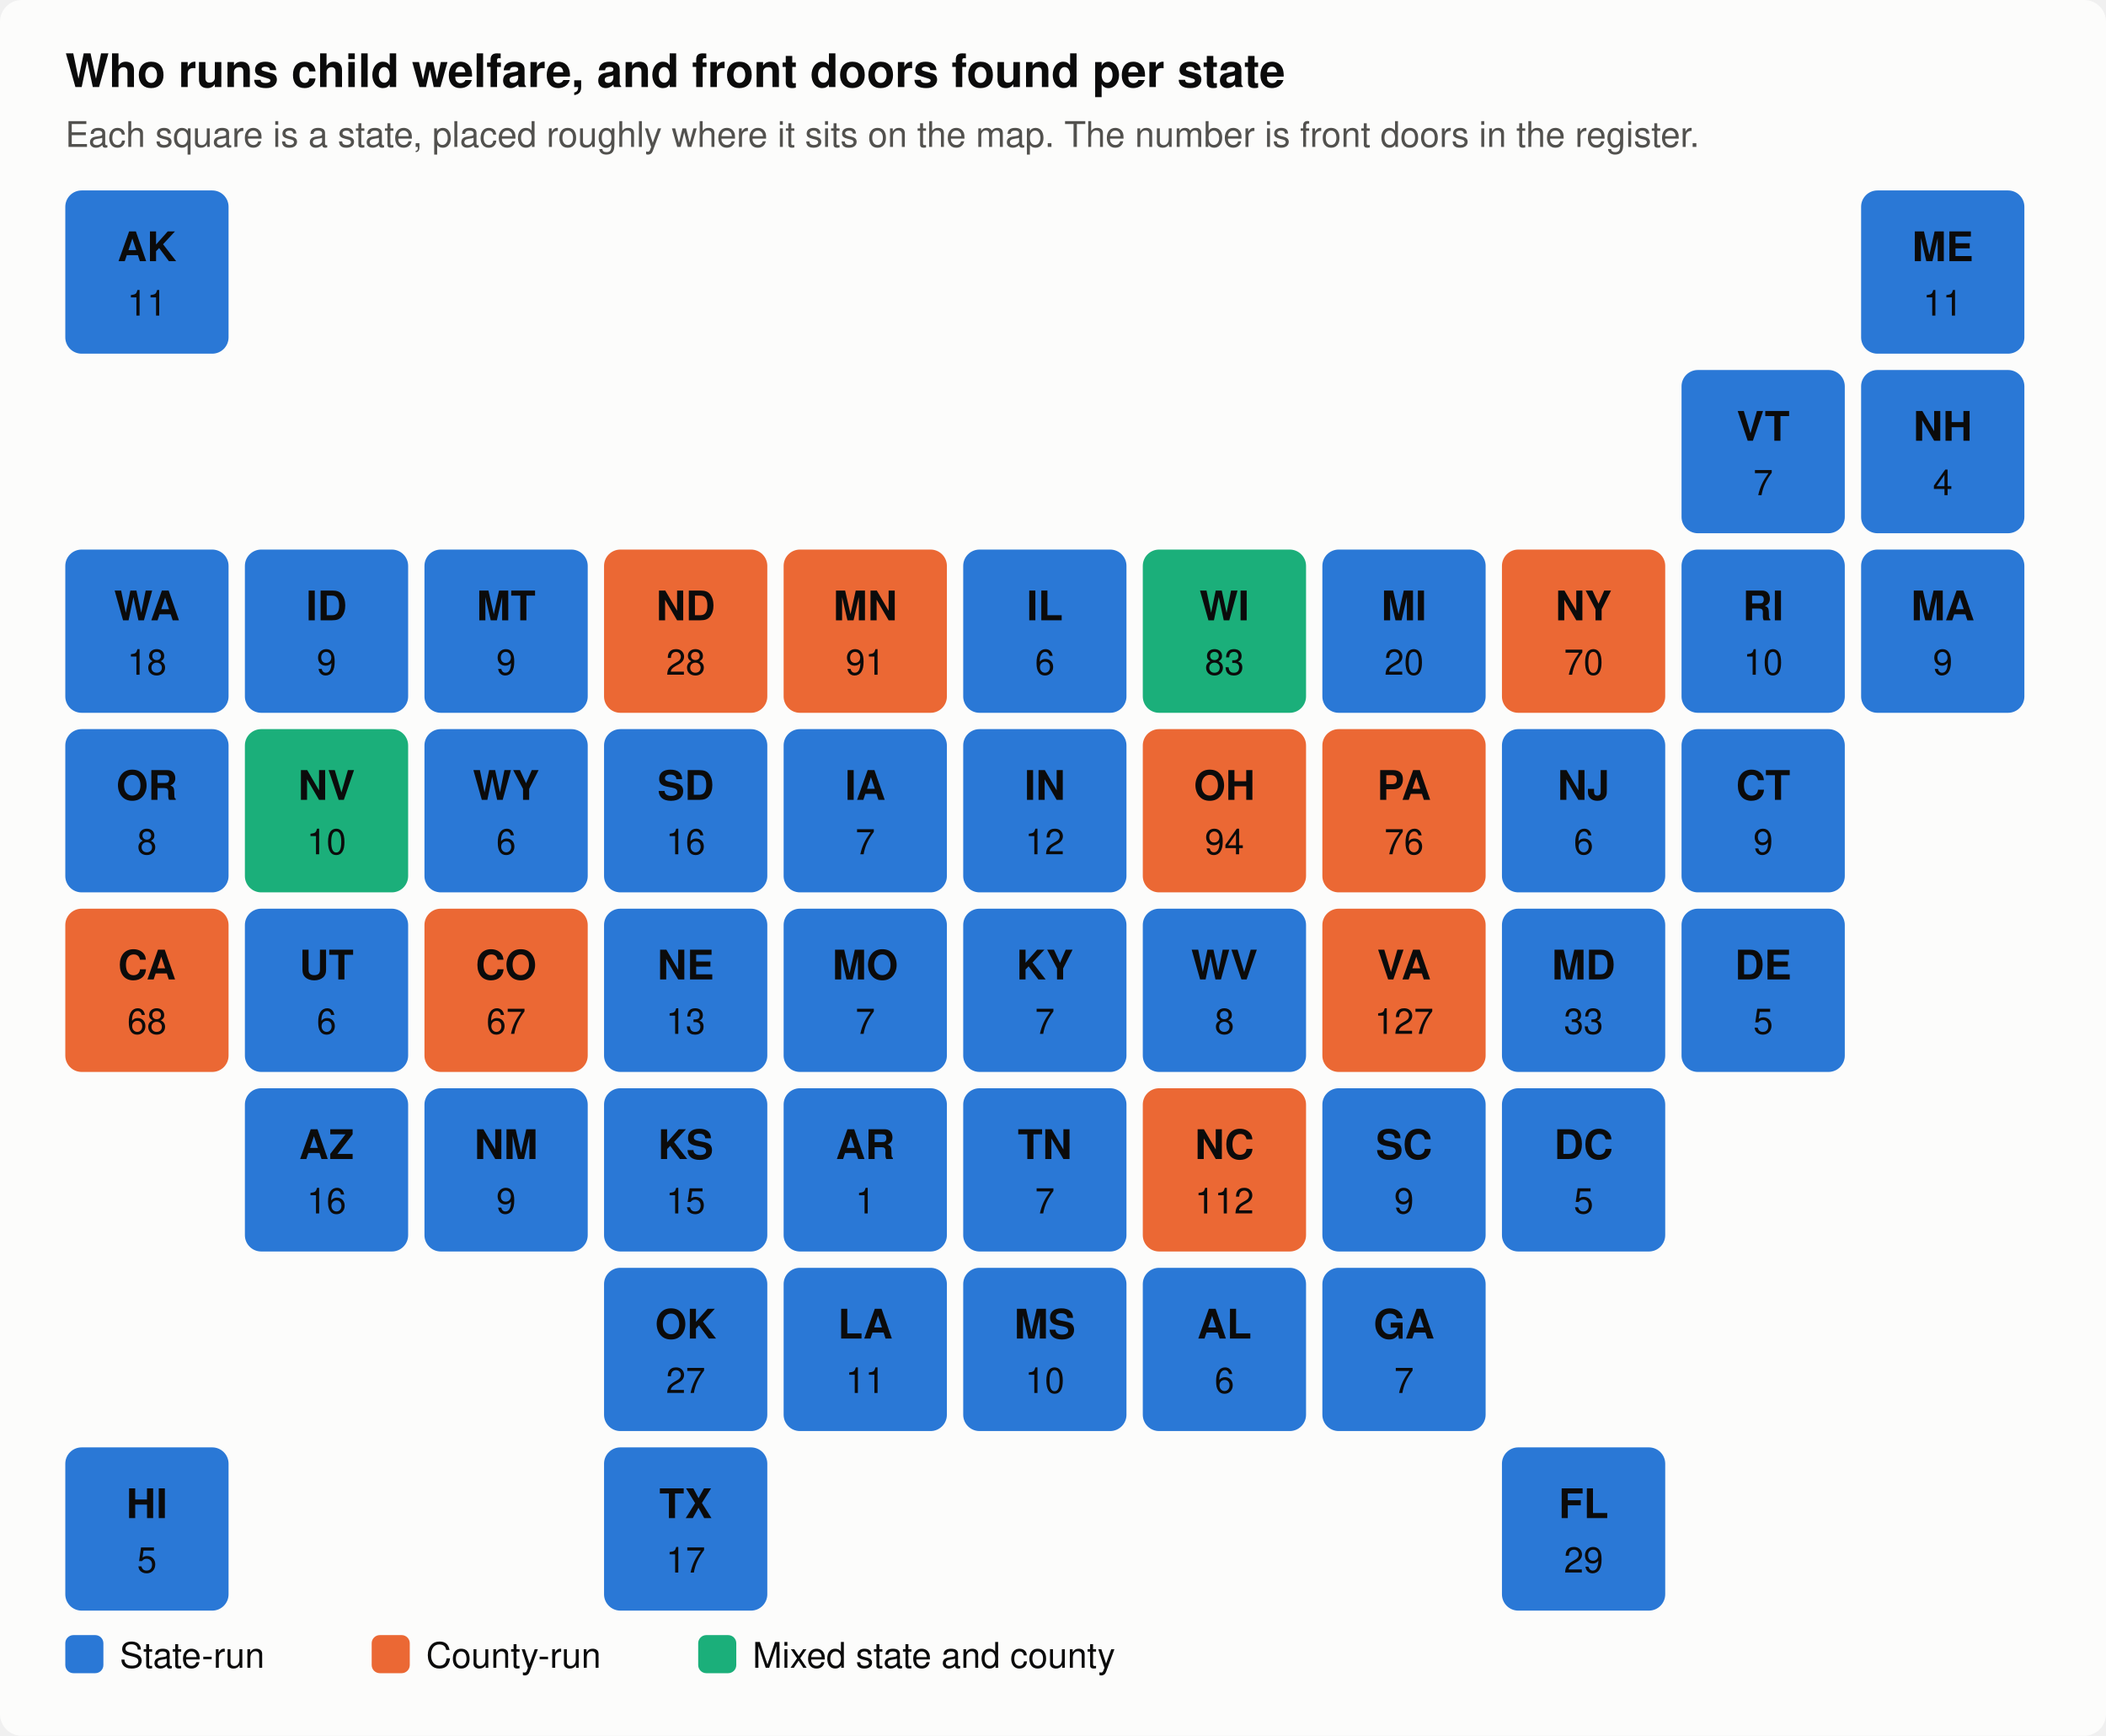
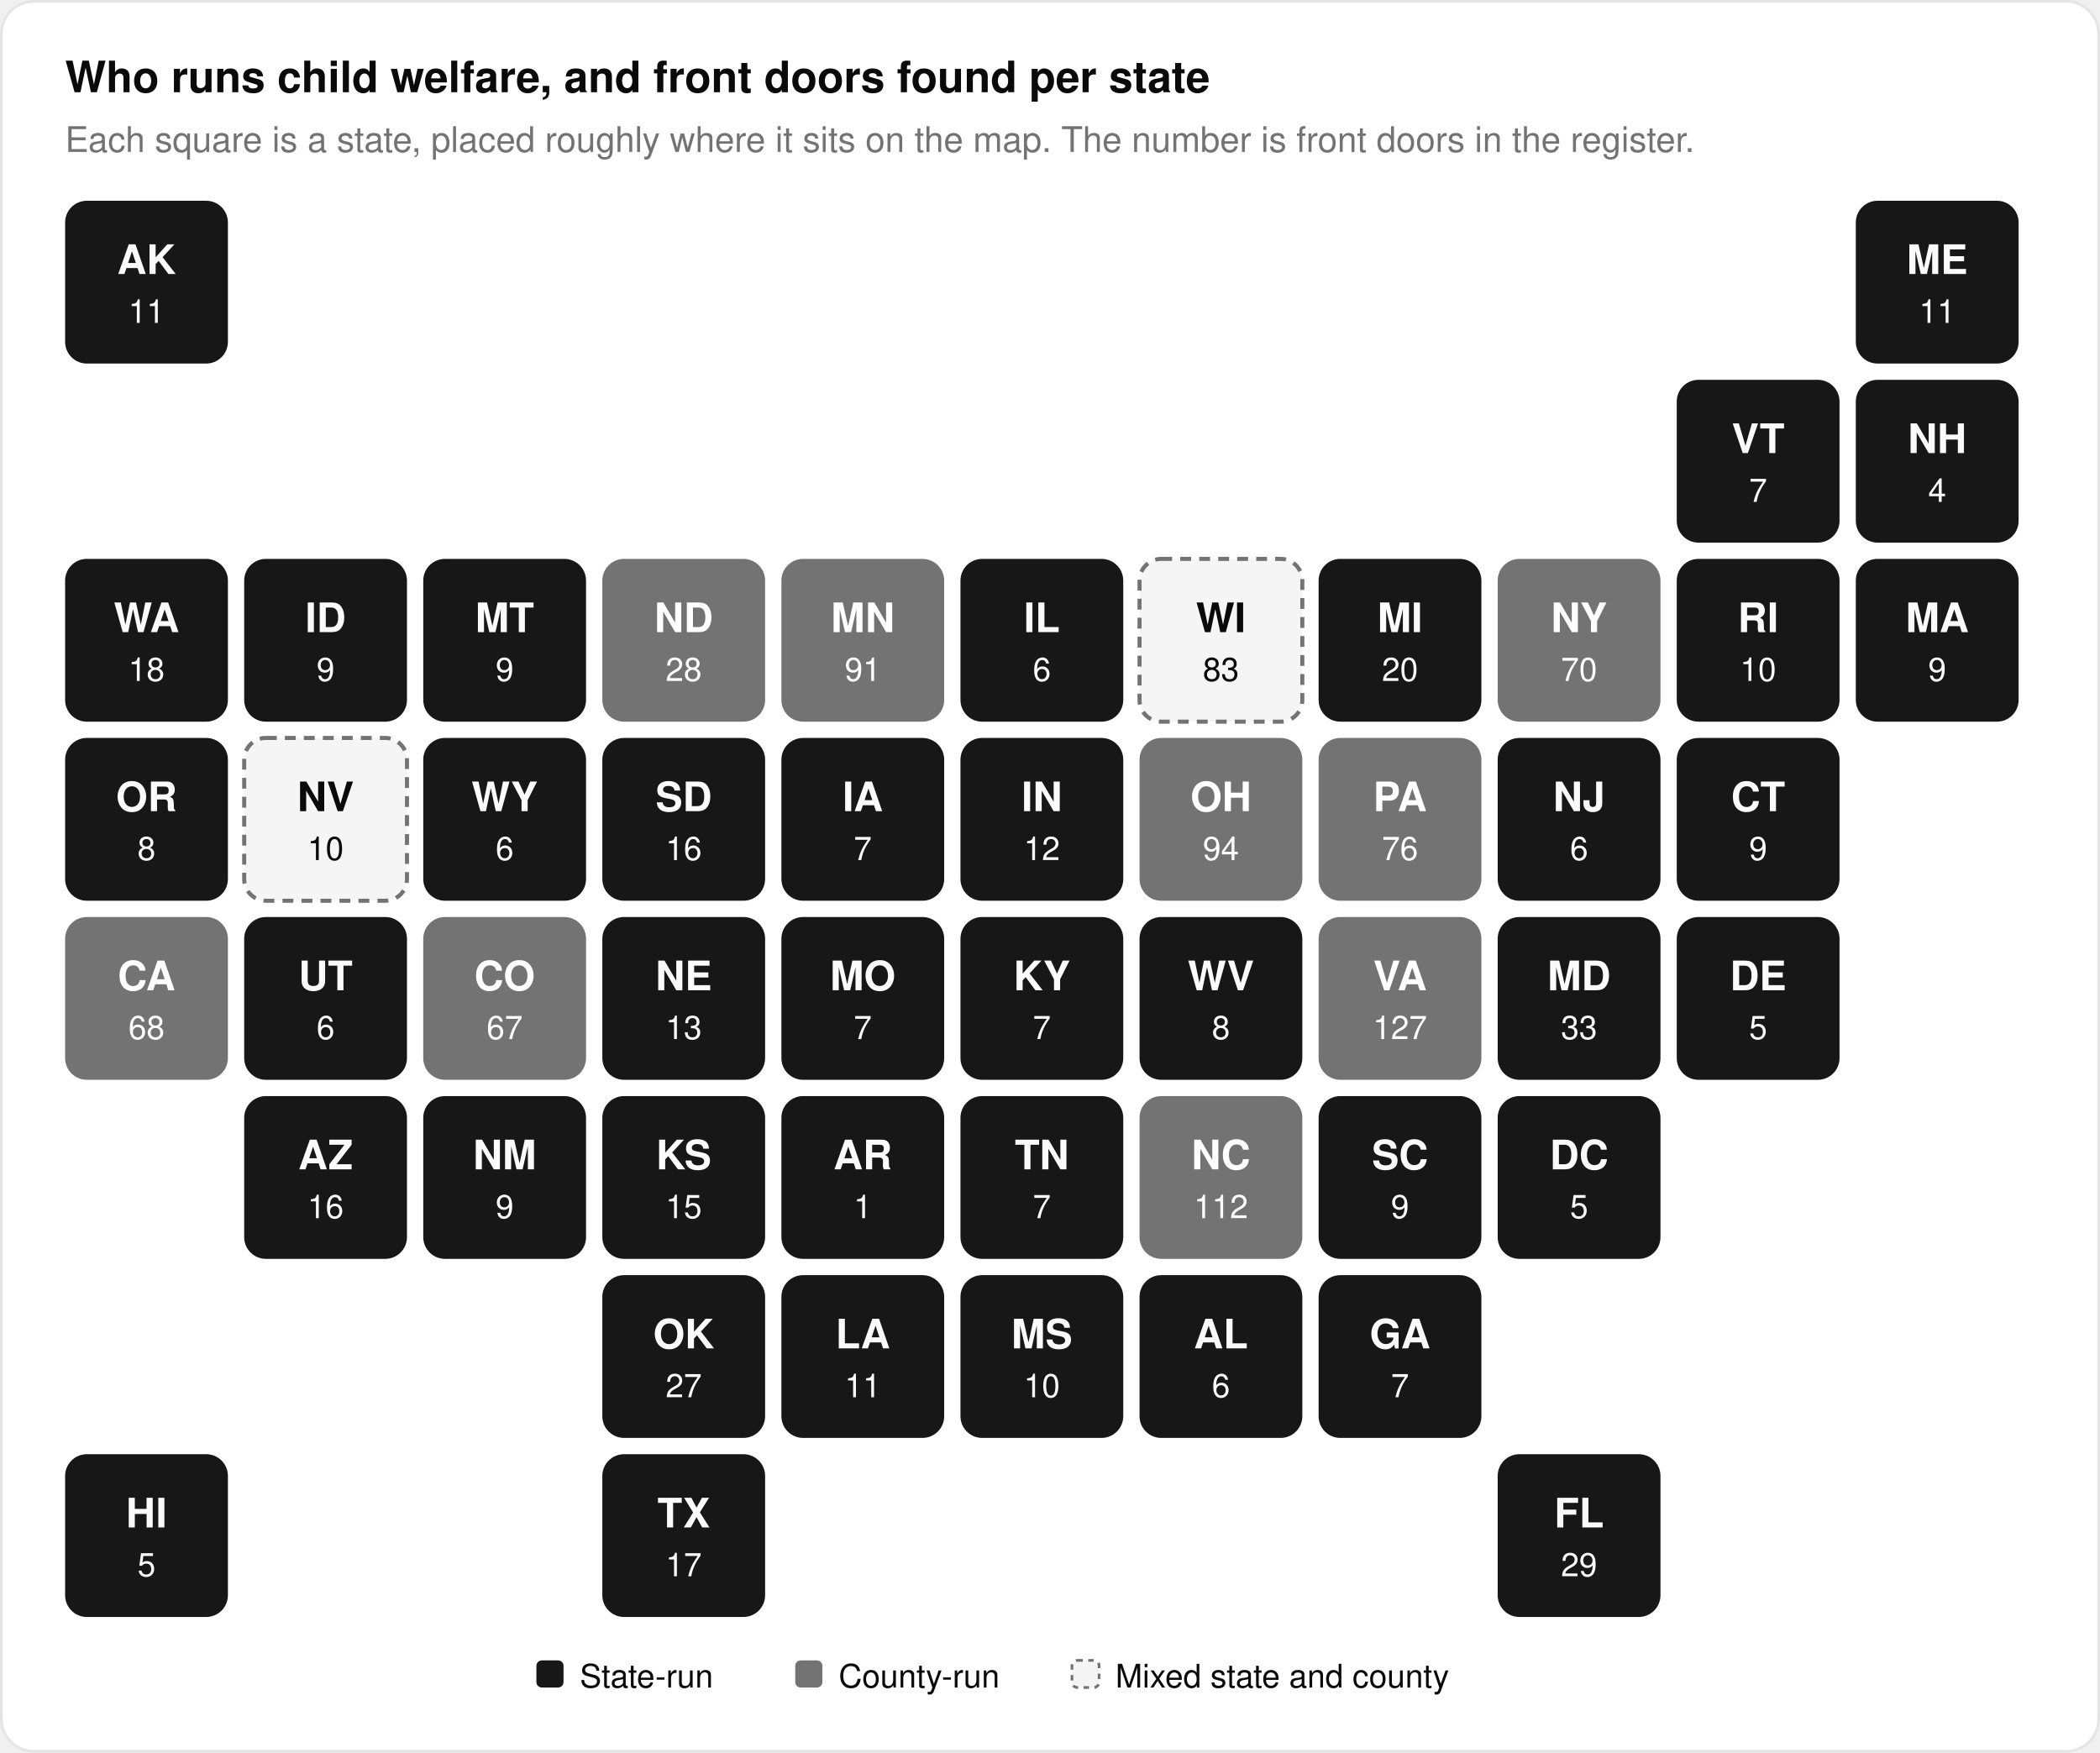
- <svg xmlns="http://www.w3.org/2000/svg" viewBox="0 0 774 638" width="774" height="638" role="img" aria-label="Tile map of US states by who runs child welfare">
+ <svg xmlns="http://www.w3.org/2000/svg" viewBox="0 0 774 646" width="774" height="646" role="img" aria-label="Tile map of US states by who runs child welfare">
  <style>
- .bg{fill:#fcfcfb}.t1{fill:#0b0b0b}.t2{fill:#52514e}.grid{stroke:#e2e1dc}.base{stroke:#b9b8b2}
- .s1{fill:#2a78d6}.s2{fill:#eb6834}.s3{fill:#1baf7a}.ink{fill:#0b0b0b}
- .o1{fill:#cde2fb}.o2{fill:#86b6ef}.o3{fill:#2a78d6}.o4{fill:#104281}
- text{font-family:-apple-system,BlinkMacSystemFont,"Segoe UI",Helvetica,Arial,sans-serif}
+ .card{fill:#ffffff;stroke:#e5e5e5}.t1{fill:#0a0a0a}.t2{fill:#737373}.grid{stroke:#e5e5e5}.base{stroke:#e5e5e5}
+ .s1{fill:#737373}.st{fill:#171717}.stx{fill:#fafafa}.co{fill:#737373}.cox{fill:#ffffff}
+ .hy{fill:#f5f5f5;stroke:#737373}.hyx{fill:#0a0a0a}
+ .o1{fill:#d4d4d4}.o2{fill:#737373}.o4{fill:#171717}.ox{fill:#fafafa}
+ text{font-family:"Geist","Geist Variable",-apple-system,BlinkMacSystemFont,"Segoe UI",Helvetica,Arial,sans-serif}
@media (prefers-color-scheme:dark){
- .bg{fill:#1a1a19}.t1{fill:#f0efec}.t2{fill:#c3c2b7}.grid{stroke:#34332f}.base{stroke:#5b5a55}
- .s1{fill:#3987e5}.s2{fill:#d95926}.s3{fill:#199e70}
- .o1{fill:#2b3a4f}.o2{fill:#256abf}.o3{fill:#5598e7}.o4{fill:#b7d3f6}}
+ .card{fill:#171717;stroke:#2e2e2e}.t1{fill:#fafafa}.t2{fill:#a1a1a1}.grid{stroke:#2e2e2e}.base{stroke:#2e2e2e}
+ .st{fill:#e5e5e5}.stx{fill:#171717}.hy{fill:#262626;stroke:#a1a1a1}.hyx{fill:#fafafa}
+ .o1{fill:#404040}.o4{fill:#e5e5e5}.ox{fill:#171717}}
</style>
-   <rect class="bg" width="774" height="638" rx="8" />
-   <text x="24" y="32" class="t1" font-size="17" text-anchor="start" font-weight="600">Who runs child welfare, and front doors found per state</text>
-   <text x="24" y="54" class="t2" font-size="13" text-anchor="start" font-weight="400">Each square is a state, placed roughly where it sits on the map. The number is front doors in the register.</text>
-   <rect class="s1" x="24" y="70" width="60" height="60" rx="6" />
-   <text x="54.0" y="96" class="ink" font-size="15" text-anchor="middle" font-weight="700">AK</text>
-   <text x="54.0" y="116" class="ink" font-size="13" text-anchor="middle" font-weight="400">11</text>
-   <rect class="s1" x="684" y="70" width="60" height="60" rx="6" />
-   <text x="714.0" y="96" class="ink" font-size="15" text-anchor="middle" font-weight="700">ME</text>
-   <text x="714.0" y="116" class="ink" font-size="13" text-anchor="middle" font-weight="400">11</text>
-   <rect class="s1" x="618" y="136" width="60" height="60" rx="6" />
-   <text x="648.0" y="162" class="ink" font-size="15" text-anchor="middle" font-weight="700">VT</text>
-   <text x="648.0" y="182" class="ink" font-size="13" text-anchor="middle" font-weight="400">7</text>
-   <rect class="s1" x="684" y="136" width="60" height="60" rx="6" />
-   <text x="714.0" y="162" class="ink" font-size="15" text-anchor="middle" font-weight="700">NH</text>
-   <text x="714.0" y="182" class="ink" font-size="13" text-anchor="middle" font-weight="400">4</text>
-   <rect class="s1" x="24" y="202" width="60" height="60" rx="6" />
-   <text x="54.0" y="228" class="ink" font-size="15" text-anchor="middle" font-weight="700">WA</text>
-   <text x="54.0" y="248" class="ink" font-size="13" text-anchor="middle" font-weight="400">18</text>
-   <rect class="s1" x="90" y="202" width="60" height="60" rx="6" />
-   <text x="120.0" y="228" class="ink" font-size="15" text-anchor="middle" font-weight="700">ID</text>
-   <text x="120.0" y="248" class="ink" font-size="13" text-anchor="middle" font-weight="400">9</text>
-   <rect class="s1" x="156" y="202" width="60" height="60" rx="6" />
-   <text x="186.0" y="228" class="ink" font-size="15" text-anchor="middle" font-weight="700">MT</text>
-   <text x="186.0" y="248" class="ink" font-size="13" text-anchor="middle" font-weight="400">9</text>
-   <rect class="s2" x="222" y="202" width="60" height="60" rx="6" />
-   <text x="252.0" y="228" class="ink" font-size="15" text-anchor="middle" font-weight="700">ND</text>
-   <text x="252.0" y="248" class="ink" font-size="13" text-anchor="middle" font-weight="400">28</text>
-   <rect class="s2" x="288" y="202" width="60" height="60" rx="6" />
-   <text x="318.0" y="228" class="ink" font-size="15" text-anchor="middle" font-weight="700">MN</text>
-   <text x="318.0" y="248" class="ink" font-size="13" text-anchor="middle" font-weight="400">91</text>
-   <rect class="s1" x="354" y="202" width="60" height="60" rx="6" />
-   <text x="384.0" y="228" class="ink" font-size="15" text-anchor="middle" font-weight="700">IL</text>
-   <text x="384.0" y="248" class="ink" font-size="13" text-anchor="middle" font-weight="400">6</text>
-   <rect class="s3" x="420" y="202" width="60" height="60" rx="6" />
-   <text x="450.0" y="228" class="ink" font-size="15" text-anchor="middle" font-weight="700">WI</text>
-   <text x="450.0" y="248" class="ink" font-size="13" text-anchor="middle" font-weight="400">83</text>
-   <rect class="s1" x="486" y="202" width="60" height="60" rx="6" />
-   <text x="516.0" y="228" class="ink" font-size="15" text-anchor="middle" font-weight="700">MI</text>
-   <text x="516.0" y="248" class="ink" font-size="13" text-anchor="middle" font-weight="400">20</text>
-   <rect class="s2" x="552" y="202" width="60" height="60" rx="6" />
-   <text x="582.0" y="228" class="ink" font-size="15" text-anchor="middle" font-weight="700">NY</text>
-   <text x="582.0" y="248" class="ink" font-size="13" text-anchor="middle" font-weight="400">70</text>
-   <rect class="s1" x="618" y="202" width="60" height="60" rx="6" />
-   <text x="648.0" y="228" class="ink" font-size="15" text-anchor="middle" font-weight="700">RI</text>
-   <text x="648.0" y="248" class="ink" font-size="13" text-anchor="middle" font-weight="400">10</text>
-   <rect class="s1" x="684" y="202" width="60" height="60" rx="6" />
-   <text x="714.0" y="228" class="ink" font-size="15" text-anchor="middle" font-weight="700">MA</text>
-   <text x="714.0" y="248" class="ink" font-size="13" text-anchor="middle" font-weight="400">9</text>
-   <rect class="s1" x="24" y="268" width="60" height="60" rx="6" />
-   <text x="54.0" y="294" class="ink" font-size="15" text-anchor="middle" font-weight="700">OR</text>
-   <text x="54.0" y="314" class="ink" font-size="13" text-anchor="middle" font-weight="400">8</text>
-   <rect class="s3" x="90" y="268" width="60" height="60" rx="6" />
-   <text x="120.0" y="294" class="ink" font-size="15" text-anchor="middle" font-weight="700">NV</text>
-   <text x="120.0" y="314" class="ink" font-size="13" text-anchor="middle" font-weight="400">10</text>
-   <rect class="s1" x="156" y="268" width="60" height="60" rx="6" />
-   <text x="186.0" y="294" class="ink" font-size="15" text-anchor="middle" font-weight="700">WY</text>
-   <text x="186.0" y="314" class="ink" font-size="13" text-anchor="middle" font-weight="400">6</text>
-   <rect class="s1" x="222" y="268" width="60" height="60" rx="6" />
-   <text x="252.0" y="294" class="ink" font-size="15" text-anchor="middle" font-weight="700">SD</text>
-   <text x="252.0" y="314" class="ink" font-size="13" text-anchor="middle" font-weight="400">16</text>
-   <rect class="s1" x="288" y="268" width="60" height="60" rx="6" />
-   <text x="318.0" y="294" class="ink" font-size="15" text-anchor="middle" font-weight="700">IA</text>
-   <text x="318.0" y="314" class="ink" font-size="13" text-anchor="middle" font-weight="400">7</text>
-   <rect class="s1" x="354" y="268" width="60" height="60" rx="6" />
-   <text x="384.0" y="294" class="ink" font-size="15" text-anchor="middle" font-weight="700">IN</text>
-   <text x="384.0" y="314" class="ink" font-size="13" text-anchor="middle" font-weight="400">12</text>
-   <rect class="s2" x="420" y="268" width="60" height="60" rx="6" />
-   <text x="450.0" y="294" class="ink" font-size="15" text-anchor="middle" font-weight="700">OH</text>
-   <text x="450.0" y="314" class="ink" font-size="13" text-anchor="middle" font-weight="400">94</text>
-   <rect class="s2" x="486" y="268" width="60" height="60" rx="6" />
-   <text x="516.0" y="294" class="ink" font-size="15" text-anchor="middle" font-weight="700">PA</text>
-   <text x="516.0" y="314" class="ink" font-size="13" text-anchor="middle" font-weight="400">76</text>
-   <rect class="s1" x="552" y="268" width="60" height="60" rx="6" />
-   <text x="582.0" y="294" class="ink" font-size="15" text-anchor="middle" font-weight="700">NJ</text>
-   <text x="582.0" y="314" class="ink" font-size="13" text-anchor="middle" font-weight="400">6</text>
-   <rect class="s1" x="618" y="268" width="60" height="60" rx="6" />
-   <text x="648.0" y="294" class="ink" font-size="15" text-anchor="middle" font-weight="700">CT</text>
-   <text x="648.0" y="314" class="ink" font-size="13" text-anchor="middle" font-weight="400">9</text>
-   <rect class="s2" x="24" y="334" width="60" height="60" rx="6" />
-   <text x="54.0" y="360" class="ink" font-size="15" text-anchor="middle" font-weight="700">CA</text>
-   <text x="54.0" y="380" class="ink" font-size="13" text-anchor="middle" font-weight="400">68</text>
-   <rect class="s1" x="90" y="334" width="60" height="60" rx="6" />
-   <text x="120.0" y="360" class="ink" font-size="15" text-anchor="middle" font-weight="700">UT</text>
-   <text x="120.0" y="380" class="ink" font-size="13" text-anchor="middle" font-weight="400">6</text>
-   <rect class="s2" x="156" y="334" width="60" height="60" rx="6" />
-   <text x="186.0" y="360" class="ink" font-size="15" text-anchor="middle" font-weight="700">CO</text>
-   <text x="186.0" y="380" class="ink" font-size="13" text-anchor="middle" font-weight="400">67</text>
-   <rect class="s1" x="222" y="334" width="60" height="60" rx="6" />
-   <text x="252.0" y="360" class="ink" font-size="15" text-anchor="middle" font-weight="700">NE</text>
-   <text x="252.0" y="380" class="ink" font-size="13" text-anchor="middle" font-weight="400">13</text>
-   <rect class="s1" x="288" y="334" width="60" height="60" rx="6" />
-   <text x="318.0" y="360" class="ink" font-size="15" text-anchor="middle" font-weight="700">MO</text>
-   <text x="318.0" y="380" class="ink" font-size="13" text-anchor="middle" font-weight="400">7</text>
-   <rect class="s1" x="354" y="334" width="60" height="60" rx="6" />
-   <text x="384.0" y="360" class="ink" font-size="15" text-anchor="middle" font-weight="700">KY</text>
-   <text x="384.0" y="380" class="ink" font-size="13" text-anchor="middle" font-weight="400">7</text>
-   <rect class="s1" x="420" y="334" width="60" height="60" rx="6" />
-   <text x="450.0" y="360" class="ink" font-size="15" text-anchor="middle" font-weight="700">WV</text>
-   <text x="450.0" y="380" class="ink" font-size="13" text-anchor="middle" font-weight="400">8</text>
-   <rect class="s2" x="486" y="334" width="60" height="60" rx="6" />
-   <text x="516.0" y="360" class="ink" font-size="15" text-anchor="middle" font-weight="700">VA</text>
-   <text x="516.0" y="380" class="ink" font-size="13" text-anchor="middle" font-weight="400">127</text>
-   <rect class="s1" x="552" y="334" width="60" height="60" rx="6" />
-   <text x="582.0" y="360" class="ink" font-size="15" text-anchor="middle" font-weight="700">MD</text>
-   <text x="582.0" y="380" class="ink" font-size="13" text-anchor="middle" font-weight="400">33</text>
-   <rect class="s1" x="618" y="334" width="60" height="60" rx="6" />
-   <text x="648.0" y="360" class="ink" font-size="15" text-anchor="middle" font-weight="700">DE</text>
-   <text x="648.0" y="380" class="ink" font-size="13" text-anchor="middle" font-weight="400">5</text>
-   <rect class="s1" x="90" y="400" width="60" height="60" rx="6" />
-   <text x="120.0" y="426" class="ink" font-size="15" text-anchor="middle" font-weight="700">AZ</text>
-   <text x="120.0" y="446" class="ink" font-size="13" text-anchor="middle" font-weight="400">16</text>
-   <rect class="s1" x="156" y="400" width="60" height="60" rx="6" />
-   <text x="186.0" y="426" class="ink" font-size="15" text-anchor="middle" font-weight="700">NM</text>
-   <text x="186.0" y="446" class="ink" font-size="13" text-anchor="middle" font-weight="400">9</text>
-   <rect class="s1" x="222" y="400" width="60" height="60" rx="6" />
-   <text x="252.0" y="426" class="ink" font-size="15" text-anchor="middle" font-weight="700">KS</text>
-   <text x="252.0" y="446" class="ink" font-size="13" text-anchor="middle" font-weight="400">15</text>
-   <rect class="s1" x="288" y="400" width="60" height="60" rx="6" />
-   <text x="318.0" y="426" class="ink" font-size="15" text-anchor="middle" font-weight="700">AR</text>
-   <text x="318.0" y="446" class="ink" font-size="13" text-anchor="middle" font-weight="400">1</text>
-   <rect class="s1" x="354" y="400" width="60" height="60" rx="6" />
-   <text x="384.0" y="426" class="ink" font-size="15" text-anchor="middle" font-weight="700">TN</text>
-   <text x="384.0" y="446" class="ink" font-size="13" text-anchor="middle" font-weight="400">7</text>
-   <rect class="s2" x="420" y="400" width="60" height="60" rx="6" />
-   <text x="450.0" y="426" class="ink" font-size="15" text-anchor="middle" font-weight="700">NC</text>
-   <text x="450.0" y="446" class="ink" font-size="13" text-anchor="middle" font-weight="400">112</text>
-   <rect class="s1" x="486" y="400" width="60" height="60" rx="6" />
-   <text x="516.0" y="426" class="ink" font-size="15" text-anchor="middle" font-weight="700">SC</text>
-   <text x="516.0" y="446" class="ink" font-size="13" text-anchor="middle" font-weight="400">9</text>
-   <rect class="s1" x="552" y="400" width="60" height="60" rx="6" />
-   <text x="582.0" y="426" class="ink" font-size="15" text-anchor="middle" font-weight="700">DC</text>
-   <text x="582.0" y="446" class="ink" font-size="13" text-anchor="middle" font-weight="400">5</text>
-   <rect class="s1" x="222" y="466" width="60" height="60" rx="6" />
-   <text x="252.0" y="492" class="ink" font-size="15" text-anchor="middle" font-weight="700">OK</text>
-   <text x="252.0" y="512" class="ink" font-size="13" text-anchor="middle" font-weight="400">27</text>
-   <rect class="s1" x="288" y="466" width="60" height="60" rx="6" />
-   <text x="318.0" y="492" class="ink" font-size="15" text-anchor="middle" font-weight="700">LA</text>
-   <text x="318.0" y="512" class="ink" font-size="13" text-anchor="middle" font-weight="400">11</text>
-   <rect class="s1" x="354" y="466" width="60" height="60" rx="6" />
-   <text x="384.0" y="492" class="ink" font-size="15" text-anchor="middle" font-weight="700">MS</text>
-   <text x="384.0" y="512" class="ink" font-size="13" text-anchor="middle" font-weight="400">10</text>
-   <rect class="s1" x="420" y="466" width="60" height="60" rx="6" />
-   <text x="450.0" y="492" class="ink" font-size="15" text-anchor="middle" font-weight="700">AL</text>
-   <text x="450.0" y="512" class="ink" font-size="13" text-anchor="middle" font-weight="400">6</text>
-   <rect class="s1" x="486" y="466" width="60" height="60" rx="6" />
-   <text x="516.0" y="492" class="ink" font-size="15" text-anchor="middle" font-weight="700">GA</text>
-   <text x="516.0" y="512" class="ink" font-size="13" text-anchor="middle" font-weight="400">7</text>
-   <rect class="s1" x="24" y="532" width="60" height="60" rx="6" />
-   <text x="54.0" y="558" class="ink" font-size="15" text-anchor="middle" font-weight="700">HI</text>
-   <text x="54.0" y="578" class="ink" font-size="13" text-anchor="middle" font-weight="400">5</text>
-   <rect class="s1" x="222" y="532" width="60" height="60" rx="6" />
-   <text x="252.0" y="558" class="ink" font-size="15" text-anchor="middle" font-weight="700">TX</text>
-   <text x="252.0" y="578" class="ink" font-size="13" text-anchor="middle" font-weight="400">17</text>
-   <rect class="s1" x="552" y="532" width="60" height="60" rx="6" />
-   <text x="582.0" y="558" class="ink" font-size="15" text-anchor="middle" font-weight="700">FL</text>
-   <text x="582.0" y="578" class="ink" font-size="13" text-anchor="middle" font-weight="400">29</text>
-   <rect class="s1" x="24" y="601" width="14" height="14" rx="3" />
-   <text x="44" y="613" class="t1" font-size="13" text-anchor="start" font-weight="400">State-run</text>
-   <rect class="s2" x="136.6" y="601" width="14" height="14" rx="3" />
-   <text x="156.6" y="613" class="t1" font-size="13" text-anchor="start" font-weight="400">County-run</text>
-   <rect class="s3" x="256.6" y="601" width="14" height="14" rx="3" />
-   <text x="276.6" y="613" class="t1" font-size="13" text-anchor="start" font-weight="400">Mixed state and county</text>
+   <rect class="card" x="0.5" y="0.5" width="773" height="645" rx="12" stroke-width="1" />
+   <text x="24" y="34" class="t1" font-size="16" text-anchor="start" font-weight="600">Who runs child welfare, and front doors found per state</text>
+   <text x="24" y="56" class="t2" font-size="13" text-anchor="start" font-weight="400">Each square is a state, placed roughly where it sits on the map. The number is front doors in the register.</text>
+   <rect class="st" x="24" y="74" width="60" height="60" rx="8" />
+   <text x="54.0" y="101" class="stx" font-size="15" text-anchor="middle" font-weight="600">AK</text>
+   <text x="54.0" y="119" class="stx" font-size="12" text-anchor="middle" font-weight="400">11</text>
+   <rect class="st" x="684" y="74" width="60" height="60" rx="8" />
+   <text x="714.0" y="101" class="stx" font-size="15" text-anchor="middle" font-weight="600">ME</text>
+   <text x="714.0" y="119" class="stx" font-size="12" text-anchor="middle" font-weight="400">11</text>
+   <rect class="st" x="618" y="140" width="60" height="60" rx="8" />
+   <text x="648.0" y="167" class="stx" font-size="15" text-anchor="middle" font-weight="600">VT</text>
+   <text x="648.0" y="185" class="stx" font-size="12" text-anchor="middle" font-weight="400">7</text>
+   <rect class="st" x="684" y="140" width="60" height="60" rx="8" />
+   <text x="714.0" y="167" class="stx" font-size="15" text-anchor="middle" font-weight="600">NH</text>
+   <text x="714.0" y="185" class="stx" font-size="12" text-anchor="middle" font-weight="400">4</text>
+   <rect class="st" x="24" y="206" width="60" height="60" rx="8" />
+   <text x="54.0" y="233" class="stx" font-size="15" text-anchor="middle" font-weight="600">WA</text>
+   <text x="54.0" y="251" class="stx" font-size="12" text-anchor="middle" font-weight="400">18</text>
+   <rect class="st" x="90" y="206" width="60" height="60" rx="8" />
+   <text x="120.0" y="233" class="stx" font-size="15" text-anchor="middle" font-weight="600">ID</text>
+   <text x="120.0" y="251" class="stx" font-size="12" text-anchor="middle" font-weight="400">9</text>
+   <rect class="st" x="156" y="206" width="60" height="60" rx="8" />
+   <text x="186.0" y="233" class="stx" font-size="15" text-anchor="middle" font-weight="600">MT</text>
+   <text x="186.0" y="251" class="stx" font-size="12" text-anchor="middle" font-weight="400">9</text>
+   <rect class="co" x="222" y="206" width="60" height="60" rx="8" />
+   <text x="252.0" y="233" class="cox" font-size="15" text-anchor="middle" font-weight="600">ND</text>
+   <text x="252.0" y="251" class="cox" font-size="12" text-anchor="middle" font-weight="400">28</text>
+   <rect class="co" x="288" y="206" width="60" height="60" rx="8" />
+   <text x="318.0" y="233" class="cox" font-size="15" text-anchor="middle" font-weight="600">MN</text>
+   <text x="318.0" y="251" class="cox" font-size="12" text-anchor="middle" font-weight="400">91</text>
+   <rect class="st" x="354" y="206" width="60" height="60" rx="8" />
+   <text x="384.0" y="233" class="stx" font-size="15" text-anchor="middle" font-weight="600">IL</text>
+   <text x="384.0" y="251" class="stx" font-size="12" text-anchor="middle" font-weight="400">6</text>
+   <rect class="hy" x="420" y="206" width="60" height="60" rx="8" stroke-width="1.5" stroke-dasharray="4 3" />
+   <text x="450.0" y="233" class="hyx" font-size="15" text-anchor="middle" font-weight="600">WI</text>
+   <text x="450.0" y="251" class="hyx" font-size="12" text-anchor="middle" font-weight="400">83</text>
+   <rect class="st" x="486" y="206" width="60" height="60" rx="8" />
+   <text x="516.0" y="233" class="stx" font-size="15" text-anchor="middle" font-weight="600">MI</text>
+   <text x="516.0" y="251" class="stx" font-size="12" text-anchor="middle" font-weight="400">20</text>
+   <rect class="co" x="552" y="206" width="60" height="60" rx="8" />
+   <text x="582.0" y="233" class="cox" font-size="15" text-anchor="middle" font-weight="600">NY</text>
+   <text x="582.0" y="251" class="cox" font-size="12" text-anchor="middle" font-weight="400">70</text>
+   <rect class="st" x="618" y="206" width="60" height="60" rx="8" />
+   <text x="648.0" y="233" class="stx" font-size="15" text-anchor="middle" font-weight="600">RI</text>
+   <text x="648.0" y="251" class="stx" font-size="12" text-anchor="middle" font-weight="400">10</text>
+   <rect class="st" x="684" y="206" width="60" height="60" rx="8" />
+   <text x="714.0" y="233" class="stx" font-size="15" text-anchor="middle" font-weight="600">MA</text>
+   <text x="714.0" y="251" class="stx" font-size="12" text-anchor="middle" font-weight="400">9</text>
+   <rect class="st" x="24" y="272" width="60" height="60" rx="8" />
+   <text x="54.0" y="299" class="stx" font-size="15" text-anchor="middle" font-weight="600">OR</text>
+   <text x="54.0" y="317" class="stx" font-size="12" text-anchor="middle" font-weight="400">8</text>
+   <rect class="hy" x="90" y="272" width="60" height="60" rx="8" stroke-width="1.5" stroke-dasharray="4 3" />
+   <text x="120.0" y="299" class="hyx" font-size="15" text-anchor="middle" font-weight="600">NV</text>
+   <text x="120.0" y="317" class="hyx" font-size="12" text-anchor="middle" font-weight="400">10</text>
+   <rect class="st" x="156" y="272" width="60" height="60" rx="8" />
+   <text x="186.0" y="299" class="stx" font-size="15" text-anchor="middle" font-weight="600">WY</text>
+   <text x="186.0" y="317" class="stx" font-size="12" text-anchor="middle" font-weight="400">6</text>
+   <rect class="st" x="222" y="272" width="60" height="60" rx="8" />
+   <text x="252.0" y="299" class="stx" font-size="15" text-anchor="middle" font-weight="600">SD</text>
+   <text x="252.0" y="317" class="stx" font-size="12" text-anchor="middle" font-weight="400">16</text>
+   <rect class="st" x="288" y="272" width="60" height="60" rx="8" />
+   <text x="318.0" y="299" class="stx" font-size="15" text-anchor="middle" font-weight="600">IA</text>
+   <text x="318.0" y="317" class="stx" font-size="12" text-anchor="middle" font-weight="400">7</text>
+   <rect class="st" x="354" y="272" width="60" height="60" rx="8" />
+   <text x="384.0" y="299" class="stx" font-size="15" text-anchor="middle" font-weight="600">IN</text>
+   <text x="384.0" y="317" class="stx" font-size="12" text-anchor="middle" font-weight="400">12</text>
+   <rect class="co" x="420" y="272" width="60" height="60" rx="8" />
+   <text x="450.0" y="299" class="cox" font-size="15" text-anchor="middle" font-weight="600">OH</text>
+   <text x="450.0" y="317" class="cox" font-size="12" text-anchor="middle" font-weight="400">94</text>
+   <rect class="co" x="486" y="272" width="60" height="60" rx="8" />
+   <text x="516.0" y="299" class="cox" font-size="15" text-anchor="middle" font-weight="600">PA</text>
+   <text x="516.0" y="317" class="cox" font-size="12" text-anchor="middle" font-weight="400">76</text>
+   <rect class="st" x="552" y="272" width="60" height="60" rx="8" />
+   <text x="582.0" y="299" class="stx" font-size="15" text-anchor="middle" font-weight="600">NJ</text>
+   <text x="582.0" y="317" class="stx" font-size="12" text-anchor="middle" font-weight="400">6</text>
+   <rect class="st" x="618" y="272" width="60" height="60" rx="8" />
+   <text x="648.0" y="299" class="stx" font-size="15" text-anchor="middle" font-weight="600">CT</text>
+   <text x="648.0" y="317" class="stx" font-size="12" text-anchor="middle" font-weight="400">9</text>
+   <rect class="co" x="24" y="338" width="60" height="60" rx="8" />
+   <text x="54.0" y="365" class="cox" font-size="15" text-anchor="middle" font-weight="600">CA</text>
+   <text x="54.0" y="383" class="cox" font-size="12" text-anchor="middle" font-weight="400">68</text>
+   <rect class="st" x="90" y="338" width="60" height="60" rx="8" />
+   <text x="120.0" y="365" class="stx" font-size="15" text-anchor="middle" font-weight="600">UT</text>
+   <text x="120.0" y="383" class="stx" font-size="12" text-anchor="middle" font-weight="400">6</text>
+   <rect class="co" x="156" y="338" width="60" height="60" rx="8" />
+   <text x="186.0" y="365" class="cox" font-size="15" text-anchor="middle" font-weight="600">CO</text>
+   <text x="186.0" y="383" class="cox" font-size="12" text-anchor="middle" font-weight="400">67</text>
+   <rect class="st" x="222" y="338" width="60" height="60" rx="8" />
+   <text x="252.0" y="365" class="stx" font-size="15" text-anchor="middle" font-weight="600">NE</text>
+   <text x="252.0" y="383" class="stx" font-size="12" text-anchor="middle" font-weight="400">13</text>
+   <rect class="st" x="288" y="338" width="60" height="60" rx="8" />
+   <text x="318.0" y="365" class="stx" font-size="15" text-anchor="middle" font-weight="600">MO</text>
+   <text x="318.0" y="383" class="stx" font-size="12" text-anchor="middle" font-weight="400">7</text>
+   <rect class="st" x="354" y="338" width="60" height="60" rx="8" />
+   <text x="384.0" y="365" class="stx" font-size="15" text-anchor="middle" font-weight="600">KY</text>
+   <text x="384.0" y="383" class="stx" font-size="12" text-anchor="middle" font-weight="400">7</text>
+   <rect class="st" x="420" y="338" width="60" height="60" rx="8" />
+   <text x="450.0" y="365" class="stx" font-size="15" text-anchor="middle" font-weight="600">WV</text>
+   <text x="450.0" y="383" class="stx" font-size="12" text-anchor="middle" font-weight="400">8</text>
+   <rect class="co" x="486" y="338" width="60" height="60" rx="8" />
+   <text x="516.0" y="365" class="cox" font-size="15" text-anchor="middle" font-weight="600">VA</text>
+   <text x="516.0" y="383" class="cox" font-size="12" text-anchor="middle" font-weight="400">127</text>
+   <rect class="st" x="552" y="338" width="60" height="60" rx="8" />
+   <text x="582.0" y="365" class="stx" font-size="15" text-anchor="middle" font-weight="600">MD</text>
+   <text x="582.0" y="383" class="stx" font-size="12" text-anchor="middle" font-weight="400">33</text>
+   <rect class="st" x="618" y="338" width="60" height="60" rx="8" />
+   <text x="648.0" y="365" class="stx" font-size="15" text-anchor="middle" font-weight="600">DE</text>
+   <text x="648.0" y="383" class="stx" font-size="12" text-anchor="middle" font-weight="400">5</text>
+   <rect class="st" x="90" y="404" width="60" height="60" rx="8" />
+   <text x="120.0" y="431" class="stx" font-size="15" text-anchor="middle" font-weight="600">AZ</text>
+   <text x="120.0" y="449" class="stx" font-size="12" text-anchor="middle" font-weight="400">16</text>
+   <rect class="st" x="156" y="404" width="60" height="60" rx="8" />
+   <text x="186.0" y="431" class="stx" font-size="15" text-anchor="middle" font-weight="600">NM</text>
+   <text x="186.0" y="449" class="stx" font-size="12" text-anchor="middle" font-weight="400">9</text>
+   <rect class="st" x="222" y="404" width="60" height="60" rx="8" />
+   <text x="252.0" y="431" class="stx" font-size="15" text-anchor="middle" font-weight="600">KS</text>
+   <text x="252.0" y="449" class="stx" font-size="12" text-anchor="middle" font-weight="400">15</text>
+   <rect class="st" x="288" y="404" width="60" height="60" rx="8" />
+   <text x="318.0" y="431" class="stx" font-size="15" text-anchor="middle" font-weight="600">AR</text>
+   <text x="318.0" y="449" class="stx" font-size="12" text-anchor="middle" font-weight="400">1</text>
+   <rect class="st" x="354" y="404" width="60" height="60" rx="8" />
+   <text x="384.0" y="431" class="stx" font-size="15" text-anchor="middle" font-weight="600">TN</text>
+   <text x="384.0" y="449" class="stx" font-size="12" text-anchor="middle" font-weight="400">7</text>
+   <rect class="co" x="420" y="404" width="60" height="60" rx="8" />
+   <text x="450.0" y="431" class="cox" font-size="15" text-anchor="middle" font-weight="600">NC</text>
+   <text x="450.0" y="449" class="cox" font-size="12" text-anchor="middle" font-weight="400">112</text>
+   <rect class="st" x="486" y="404" width="60" height="60" rx="8" />
+   <text x="516.0" y="431" class="stx" font-size="15" text-anchor="middle" font-weight="600">SC</text>
+   <text x="516.0" y="449" class="stx" font-size="12" text-anchor="middle" font-weight="400">9</text>
+   <rect class="st" x="552" y="404" width="60" height="60" rx="8" />
+   <text x="582.0" y="431" class="stx" font-size="15" text-anchor="middle" font-weight="600">DC</text>
+   <text x="582.0" y="449" class="stx" font-size="12" text-anchor="middle" font-weight="400">5</text>
+   <rect class="st" x="222" y="470" width="60" height="60" rx="8" />
+   <text x="252.0" y="497" class="stx" font-size="15" text-anchor="middle" font-weight="600">OK</text>
+   <text x="252.0" y="515" class="stx" font-size="12" text-anchor="middle" font-weight="400">27</text>
+   <rect class="st" x="288" y="470" width="60" height="60" rx="8" />
+   <text x="318.0" y="497" class="stx" font-size="15" text-anchor="middle" font-weight="600">LA</text>
+   <text x="318.0" y="515" class="stx" font-size="12" text-anchor="middle" font-weight="400">11</text>
+   <rect class="st" x="354" y="470" width="60" height="60" rx="8" />
+   <text x="384.0" y="497" class="stx" font-size="15" text-anchor="middle" font-weight="600">MS</text>
+   <text x="384.0" y="515" class="stx" font-size="12" text-anchor="middle" font-weight="400">10</text>
+   <rect class="st" x="420" y="470" width="60" height="60" rx="8" />
+   <text x="450.0" y="497" class="stx" font-size="15" text-anchor="middle" font-weight="600">AL</text>
+   <text x="450.0" y="515" class="stx" font-size="12" text-anchor="middle" font-weight="400">6</text>
+   <rect class="st" x="486" y="470" width="60" height="60" rx="8" />
+   <text x="516.0" y="497" class="stx" font-size="15" text-anchor="middle" font-weight="600">GA</text>
+   <text x="516.0" y="515" class="stx" font-size="12" text-anchor="middle" font-weight="400">7</text>
+   <rect class="st" x="24" y="536" width="60" height="60" rx="8" />
+   <text x="54.0" y="563" class="stx" font-size="15" text-anchor="middle" font-weight="600">HI</text>
+   <text x="54.0" y="581" class="stx" font-size="12" text-anchor="middle" font-weight="400">5</text>
+   <rect class="st" x="222" y="536" width="60" height="60" rx="8" />
+   <text x="252.0" y="563" class="stx" font-size="15" text-anchor="middle" font-weight="600">TX</text>
+   <text x="252.0" y="581" class="stx" font-size="12" text-anchor="middle" font-weight="400">17</text>
+   <rect class="st" x="552" y="536" width="60" height="60" rx="8" />
+   <text x="582.0" y="563" class="stx" font-size="15" text-anchor="middle" font-weight="600">FL</text>
+   <text x="582.0" y="581" class="stx" font-size="12" text-anchor="middle" font-weight="400">29</text>
+   <rect class="st" x="197.7" y="612" width="10" height="10" rx="2" />
+   <text x="213.7" y="622" class="t1" font-size="12" text-anchor="start" font-weight="400">State-run</text>
+   <rect class="co" x="293.1" y="612" width="10" height="10" rx="2" />
+   <text x="309.1" y="622" class="t1" font-size="12" text-anchor="start" font-weight="400">County-run</text>
+   <rect class="hy" x="395.1" y="612" width="10" height="10" rx="2" stroke-width="1" stroke-dasharray="2 2" />
+   <text x="411.1" y="622" class="t1" font-size="12" text-anchor="start" font-weight="400">Mixed state and county</text>
</svg>
